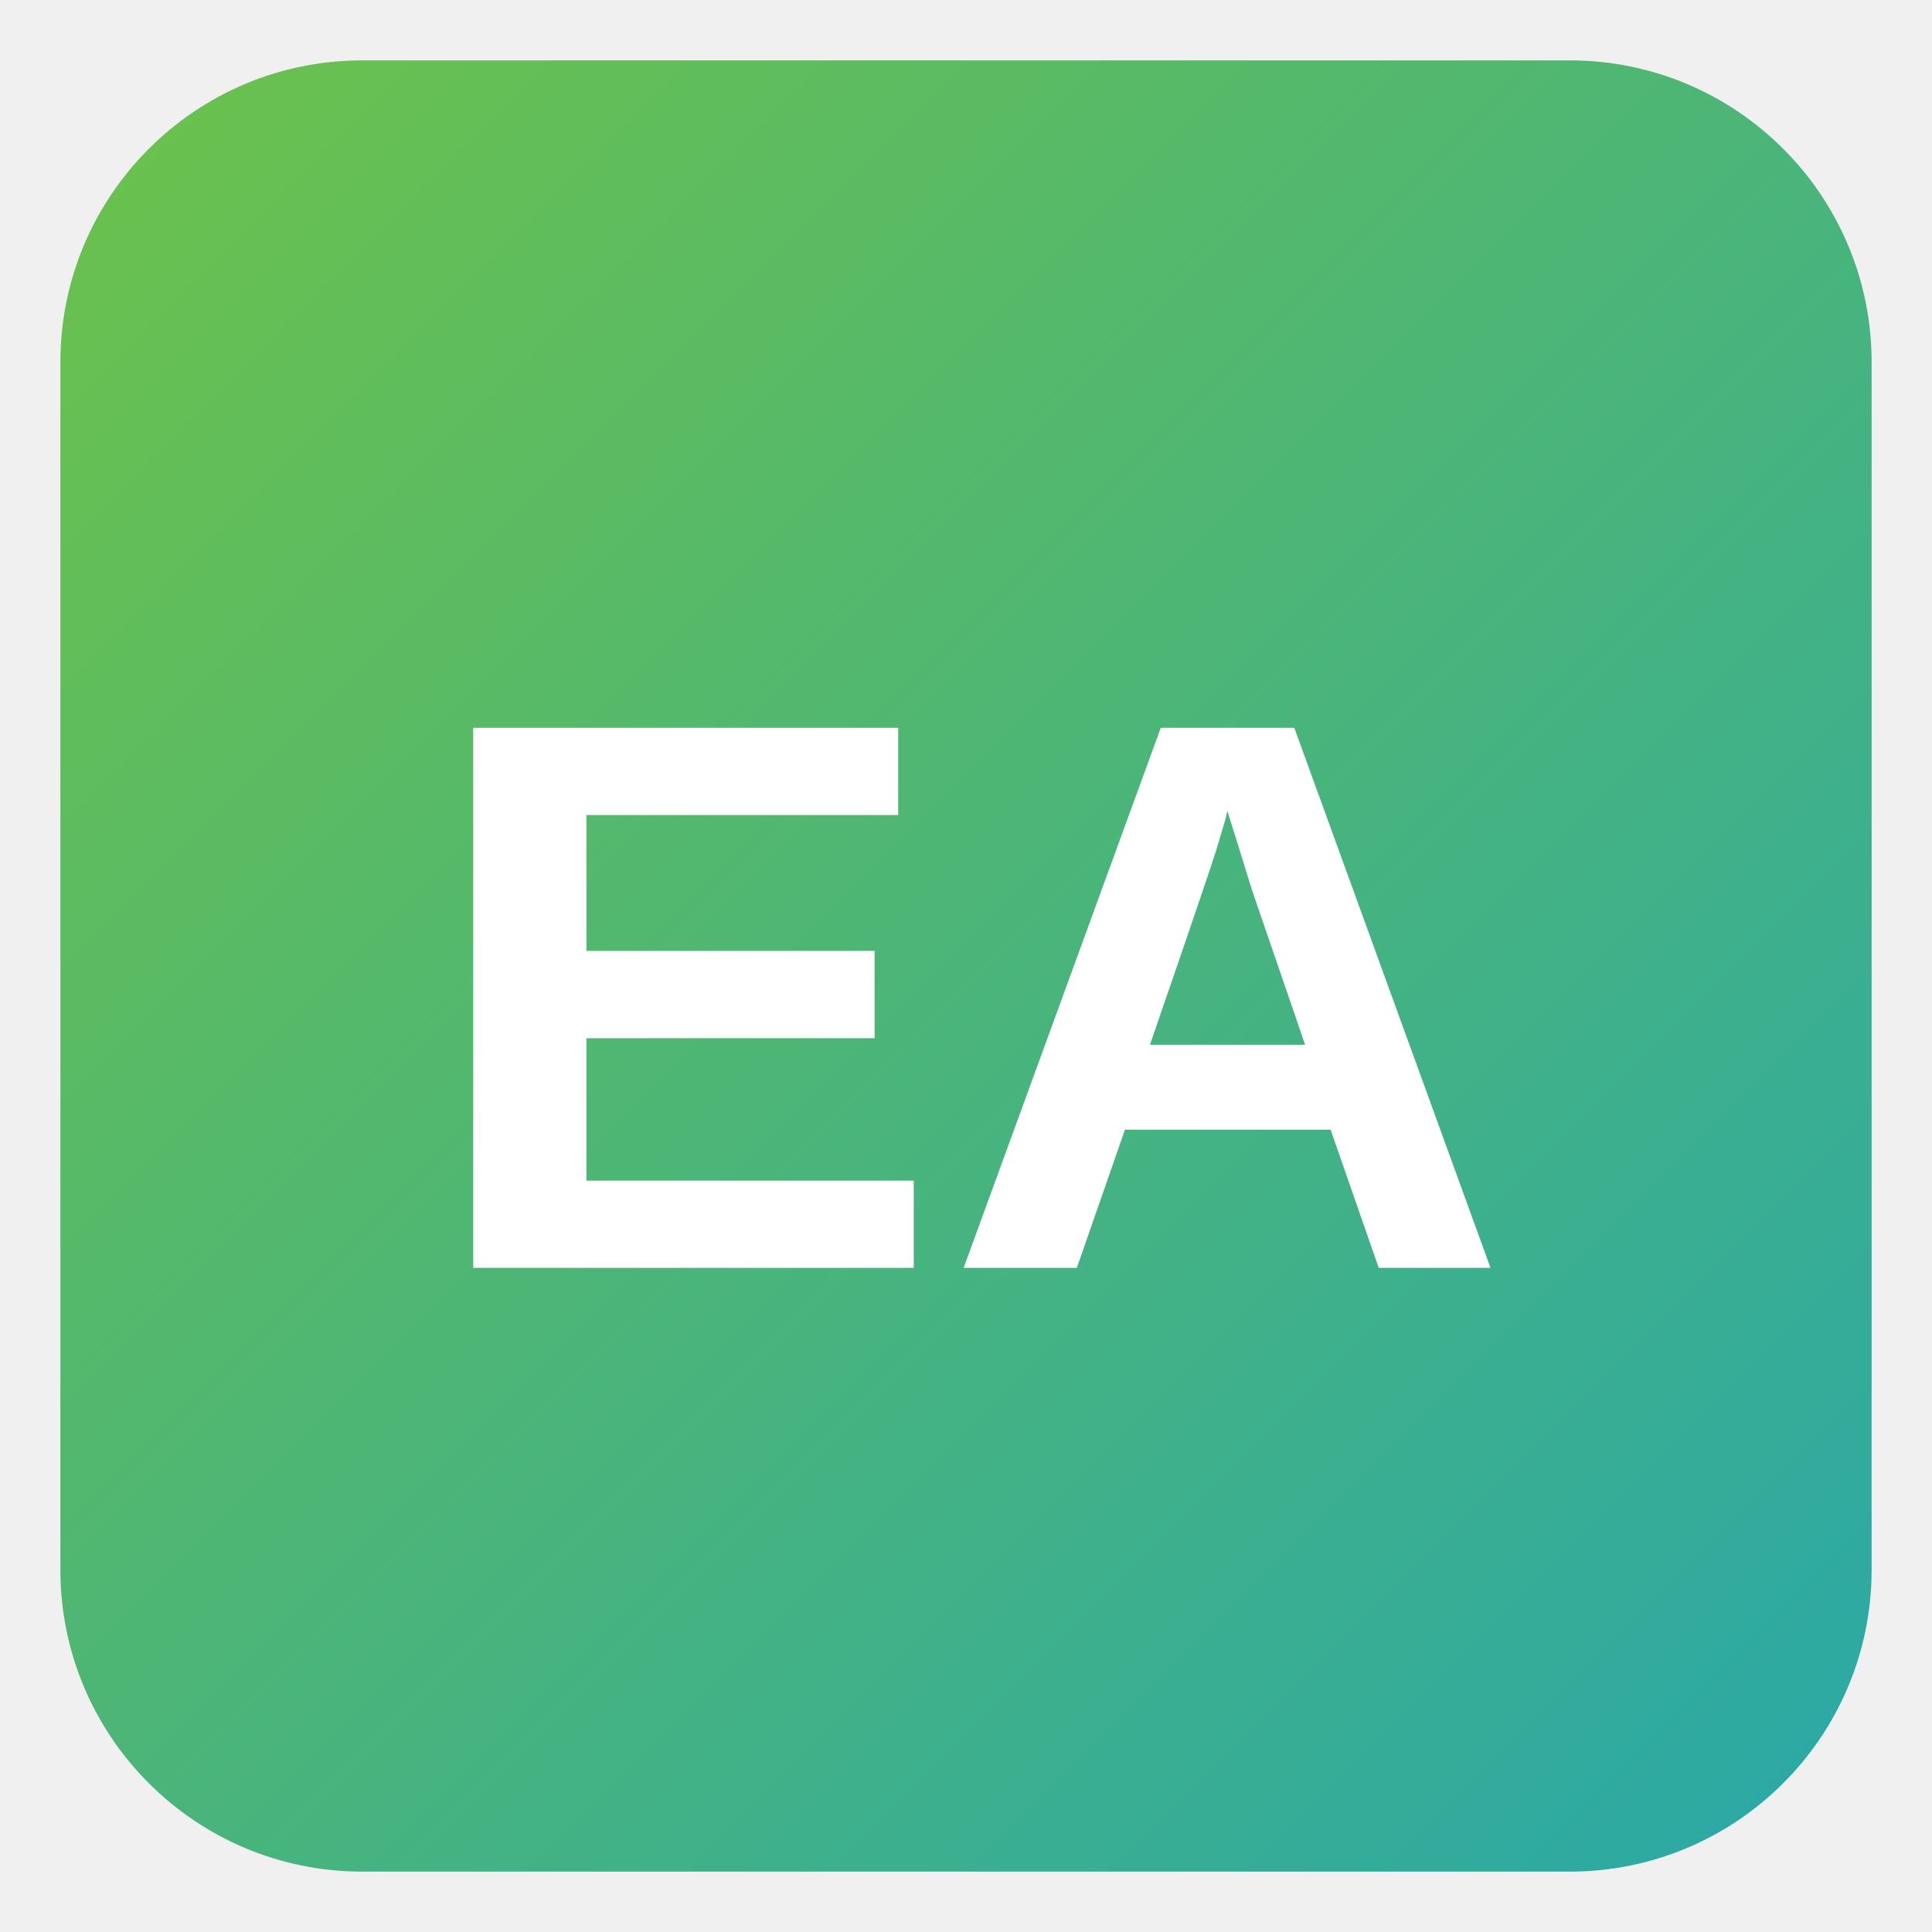
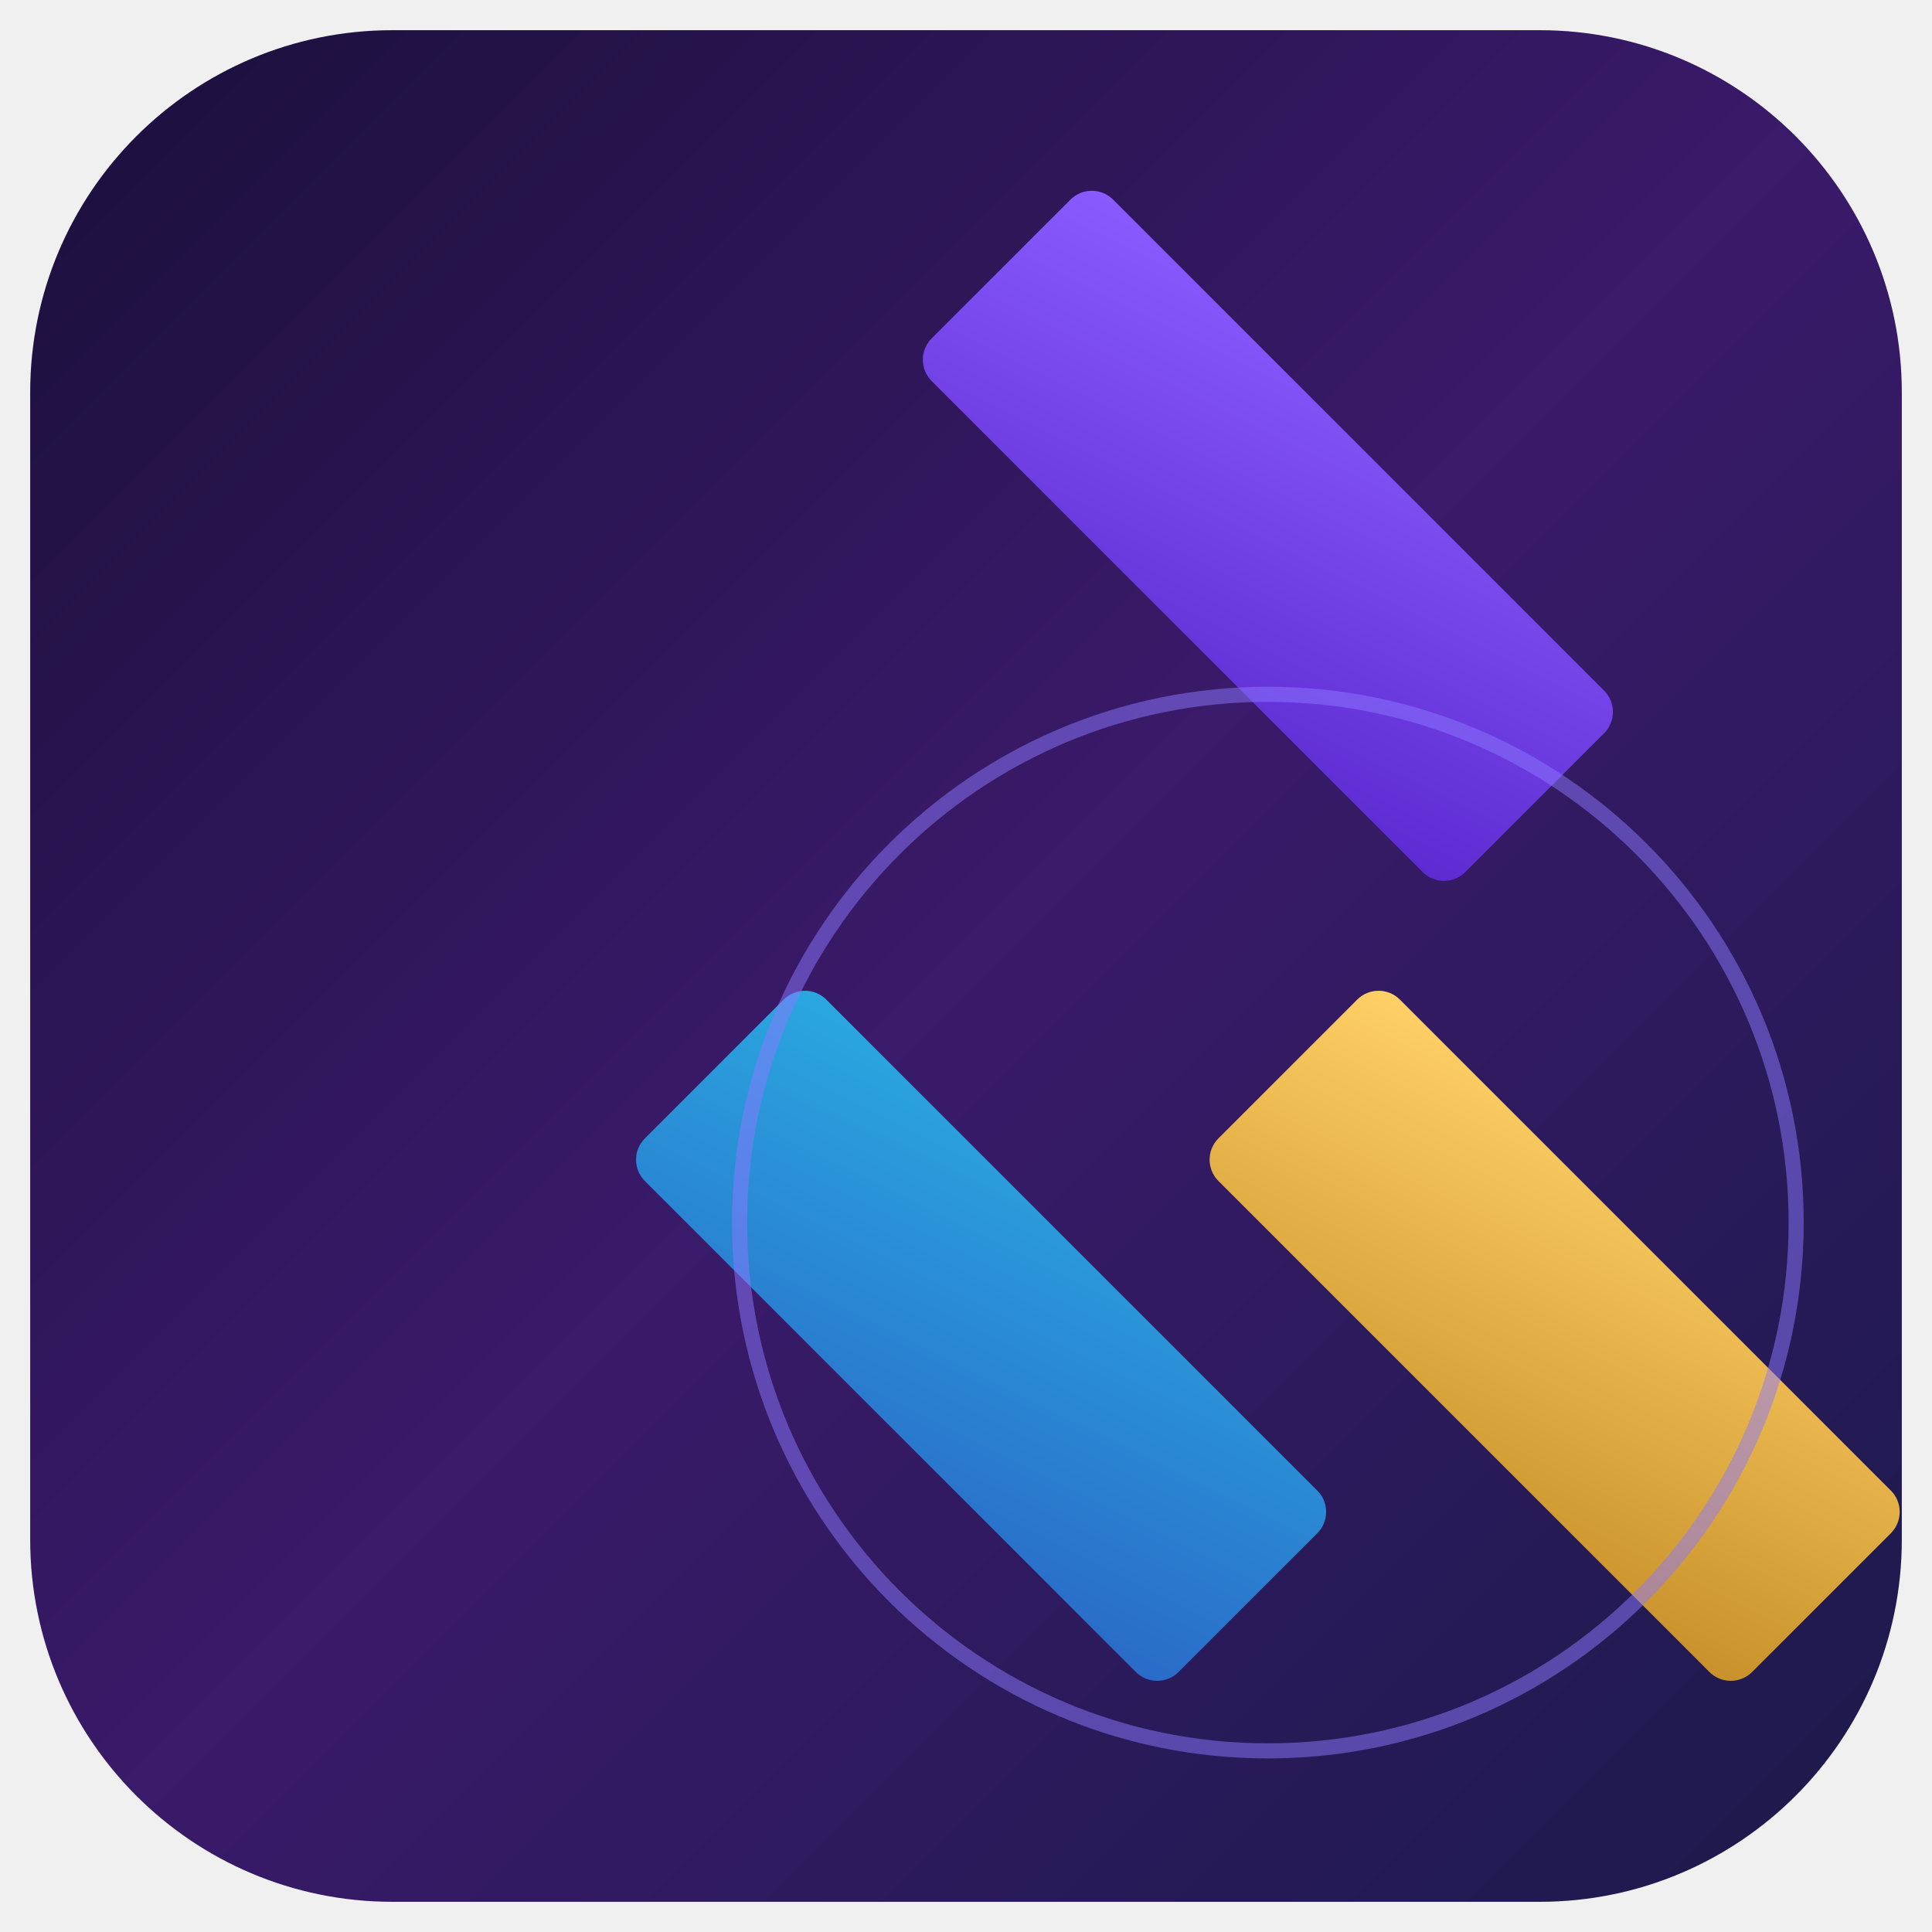
- <svg xmlns="http://www.w3.org/2000/svg" width="64" height="64" viewBox="0 0 64 64" aria-label="EAOIN logo">
+ <svg xmlns="http://www.w3.org/2000/svg" width="256" height="256" viewBox="0 0 256 256" aria-label="EAOIN logo">
  <defs>
-     <linearGradient id="g" x1="0" y1="0" x2="1" y2="1">
-       <stop offset="0" stop-color="#6cc24a" />
-       <stop offset="1" stop-color="#2aa8a8" />
+     <linearGradient id="bg" x1="0" y1="0" x2="1" y2="1">
+       <stop offset="0" stop-color="#1a0f3a" />
+       <stop offset="0.5" stop-color="#3a1a6a" />
+       <stop offset="1" stop-color="#1a1a4a" />
+     </linearGradient>
+     <linearGradient id="cubeA" x1="0" y1="0" x2="1" y2="1">
+       <stop offset="0" stop-color="#8a5cff" />
+       <stop offset="1" stop-color="#5c2ad0" />
+     </linearGradient>
+     <linearGradient id="cubeB" x1="0" y1="0" x2="1" y2="1">
+       <stop offset="0" stop-color="#2aa8e0" />
+       <stop offset="1" stop-color="#2a6ac8" />
+     </linearGradient>
+     <linearGradient id="cubeC" x1="0" y1="0" x2="1" y2="1">
+       <stop offset="0" stop-color="#ffd166" />
+       <stop offset="1" stop-color="#c8902a" />
    </linearGradient>
  </defs>
-   <rect x="2" y="2" width="60" height="60" rx="10" fill="url(#g)" />
-   <text x="32" y="42" font-family="Arial, sans-serif" font-size="26" font-weight="bold" fill="#ffffff" text-anchor="middle">EA</text>
+   <rect x="4" y="4" width="248" height="248" rx="48" fill="url(#bg)" />
+   <g transform="translate(40,40)">
+     <rect x="78" y="14" width="100" height="34" rx="4" fill="url(#cubeA)" transform="rotate(45 128 31)" />
+     <rect x="40" y="120" width="100" height="34" rx="4" fill="url(#cubeB)" transform="rotate(45 90 137)" />
+     <rect x="116" y="120" width="100" height="34" rx="4" fill="url(#cubeC)" transform="rotate(45 166 137)" />
+     <circle cx="128" cy="122" r="70" fill="none" stroke="rgba(140,120,255,0.5)" stroke-width="2" />
+   </g>
</svg>
